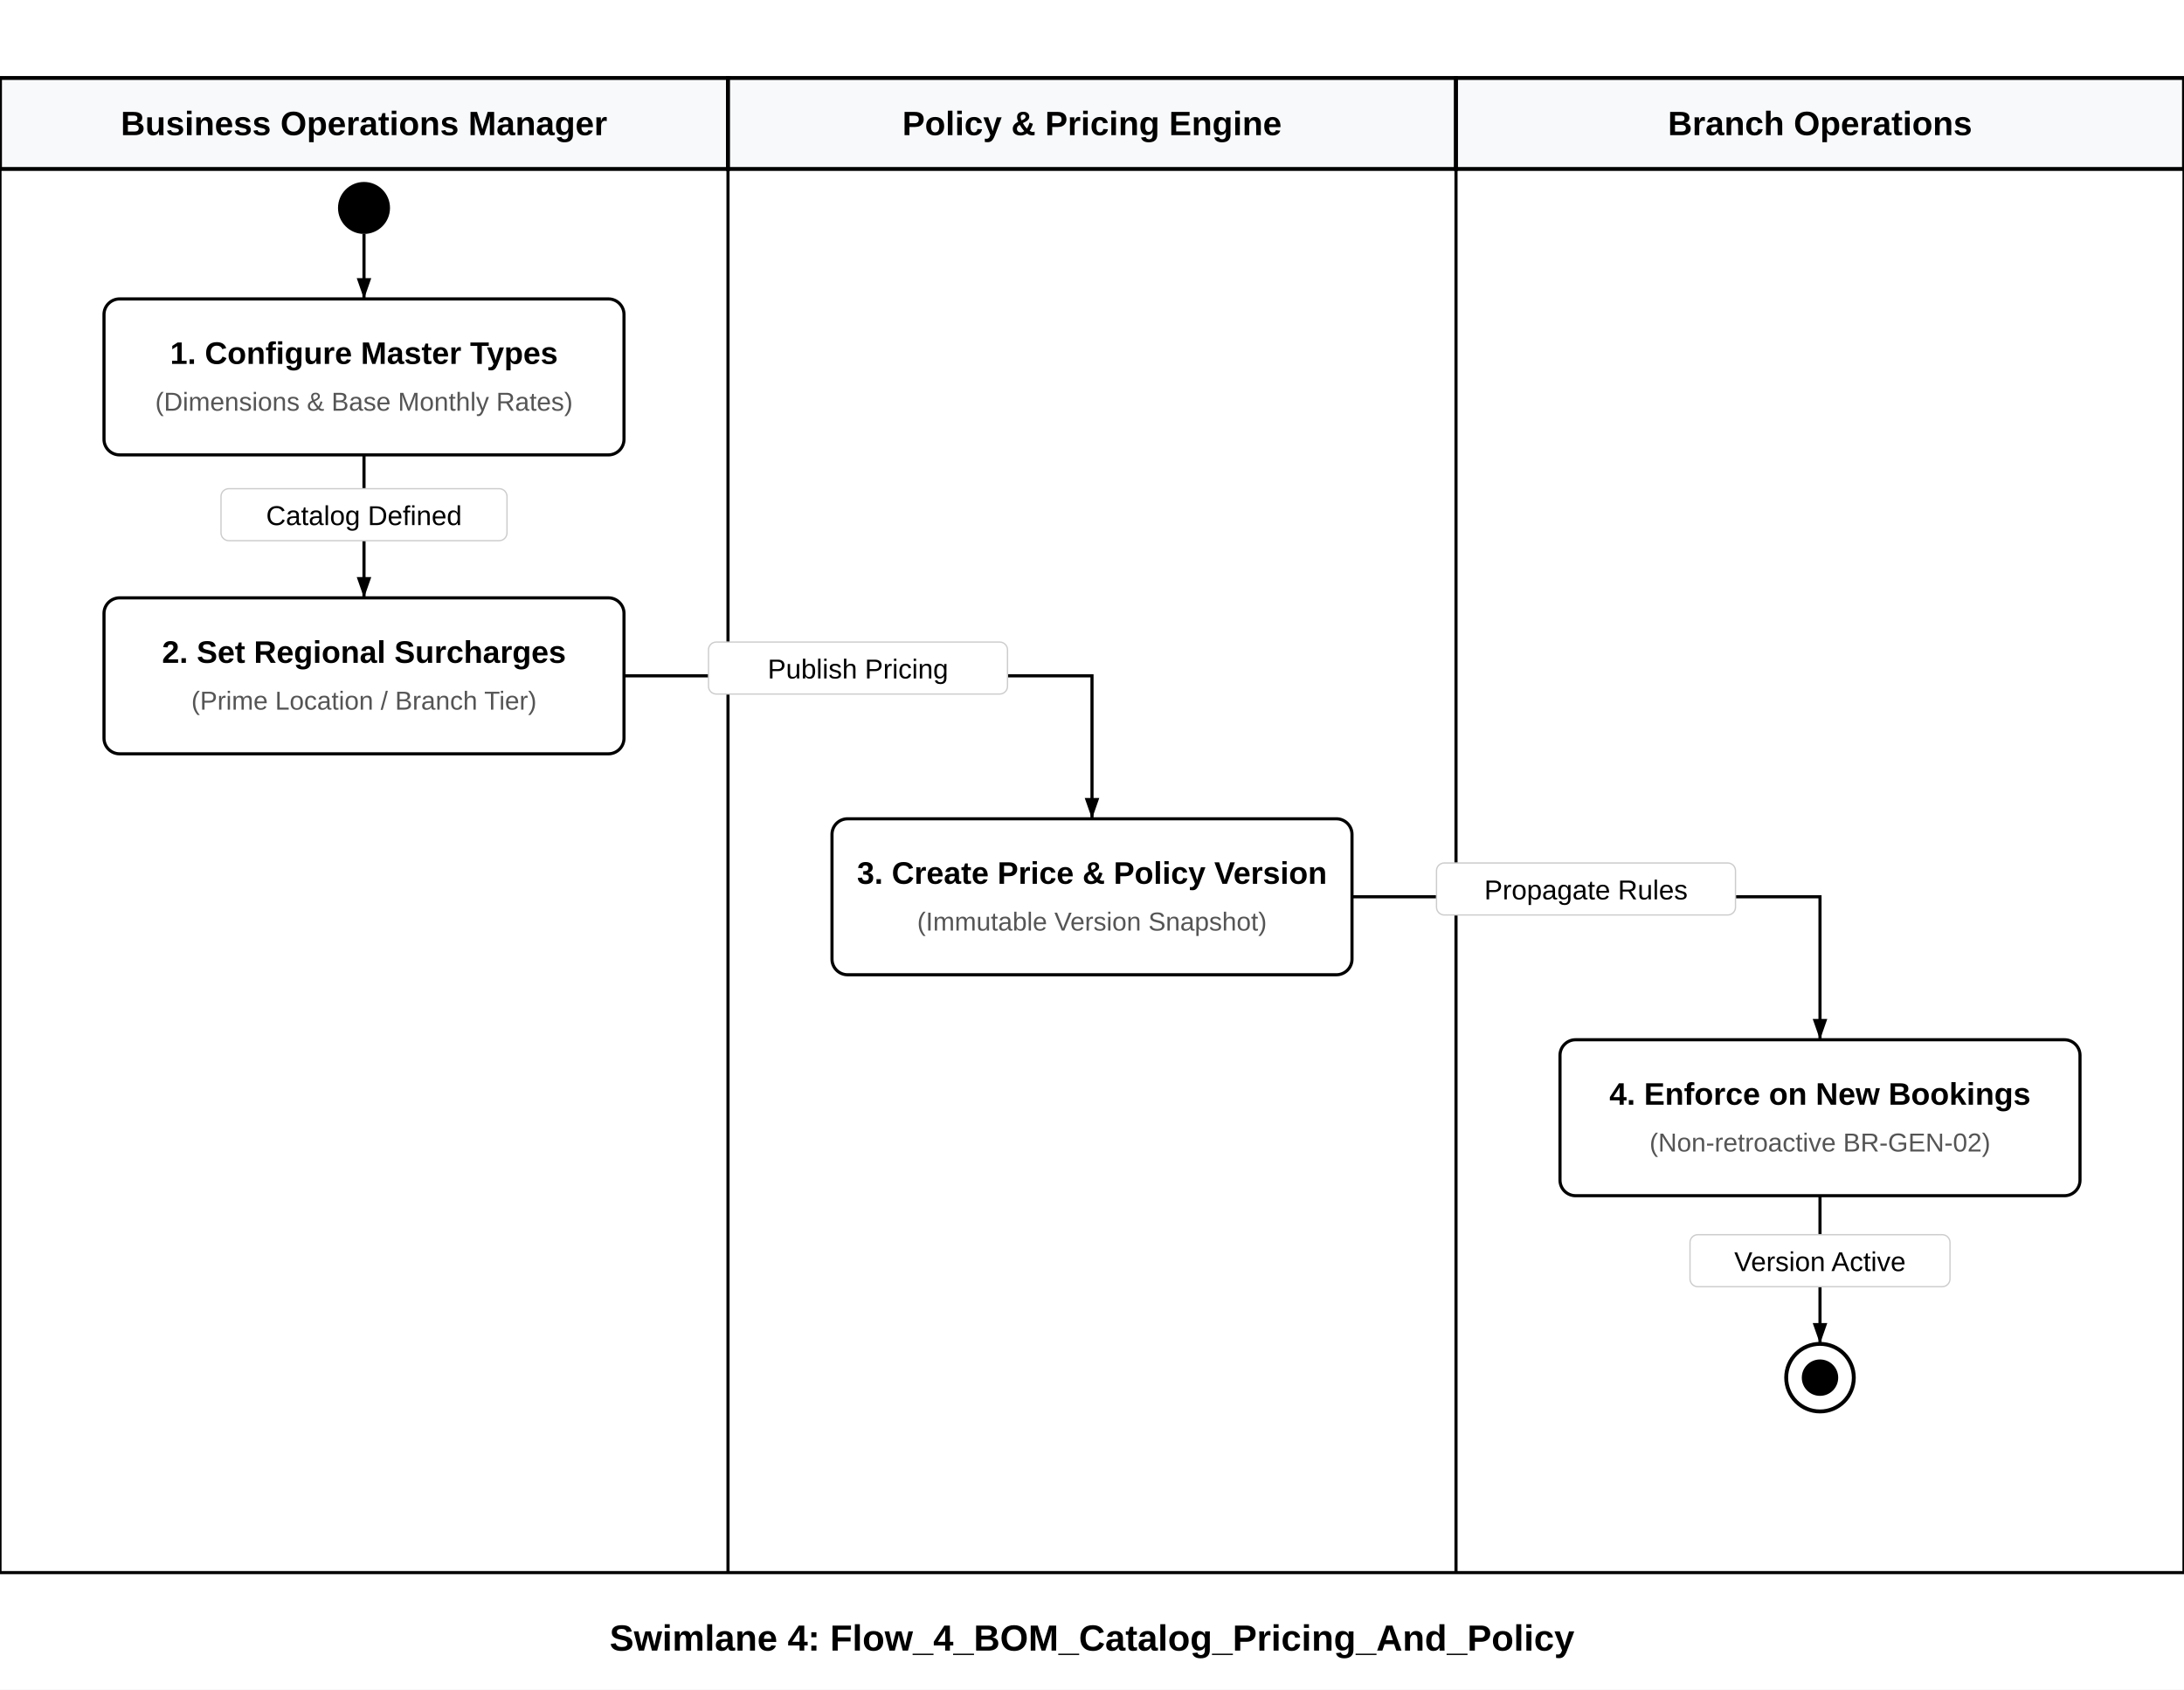
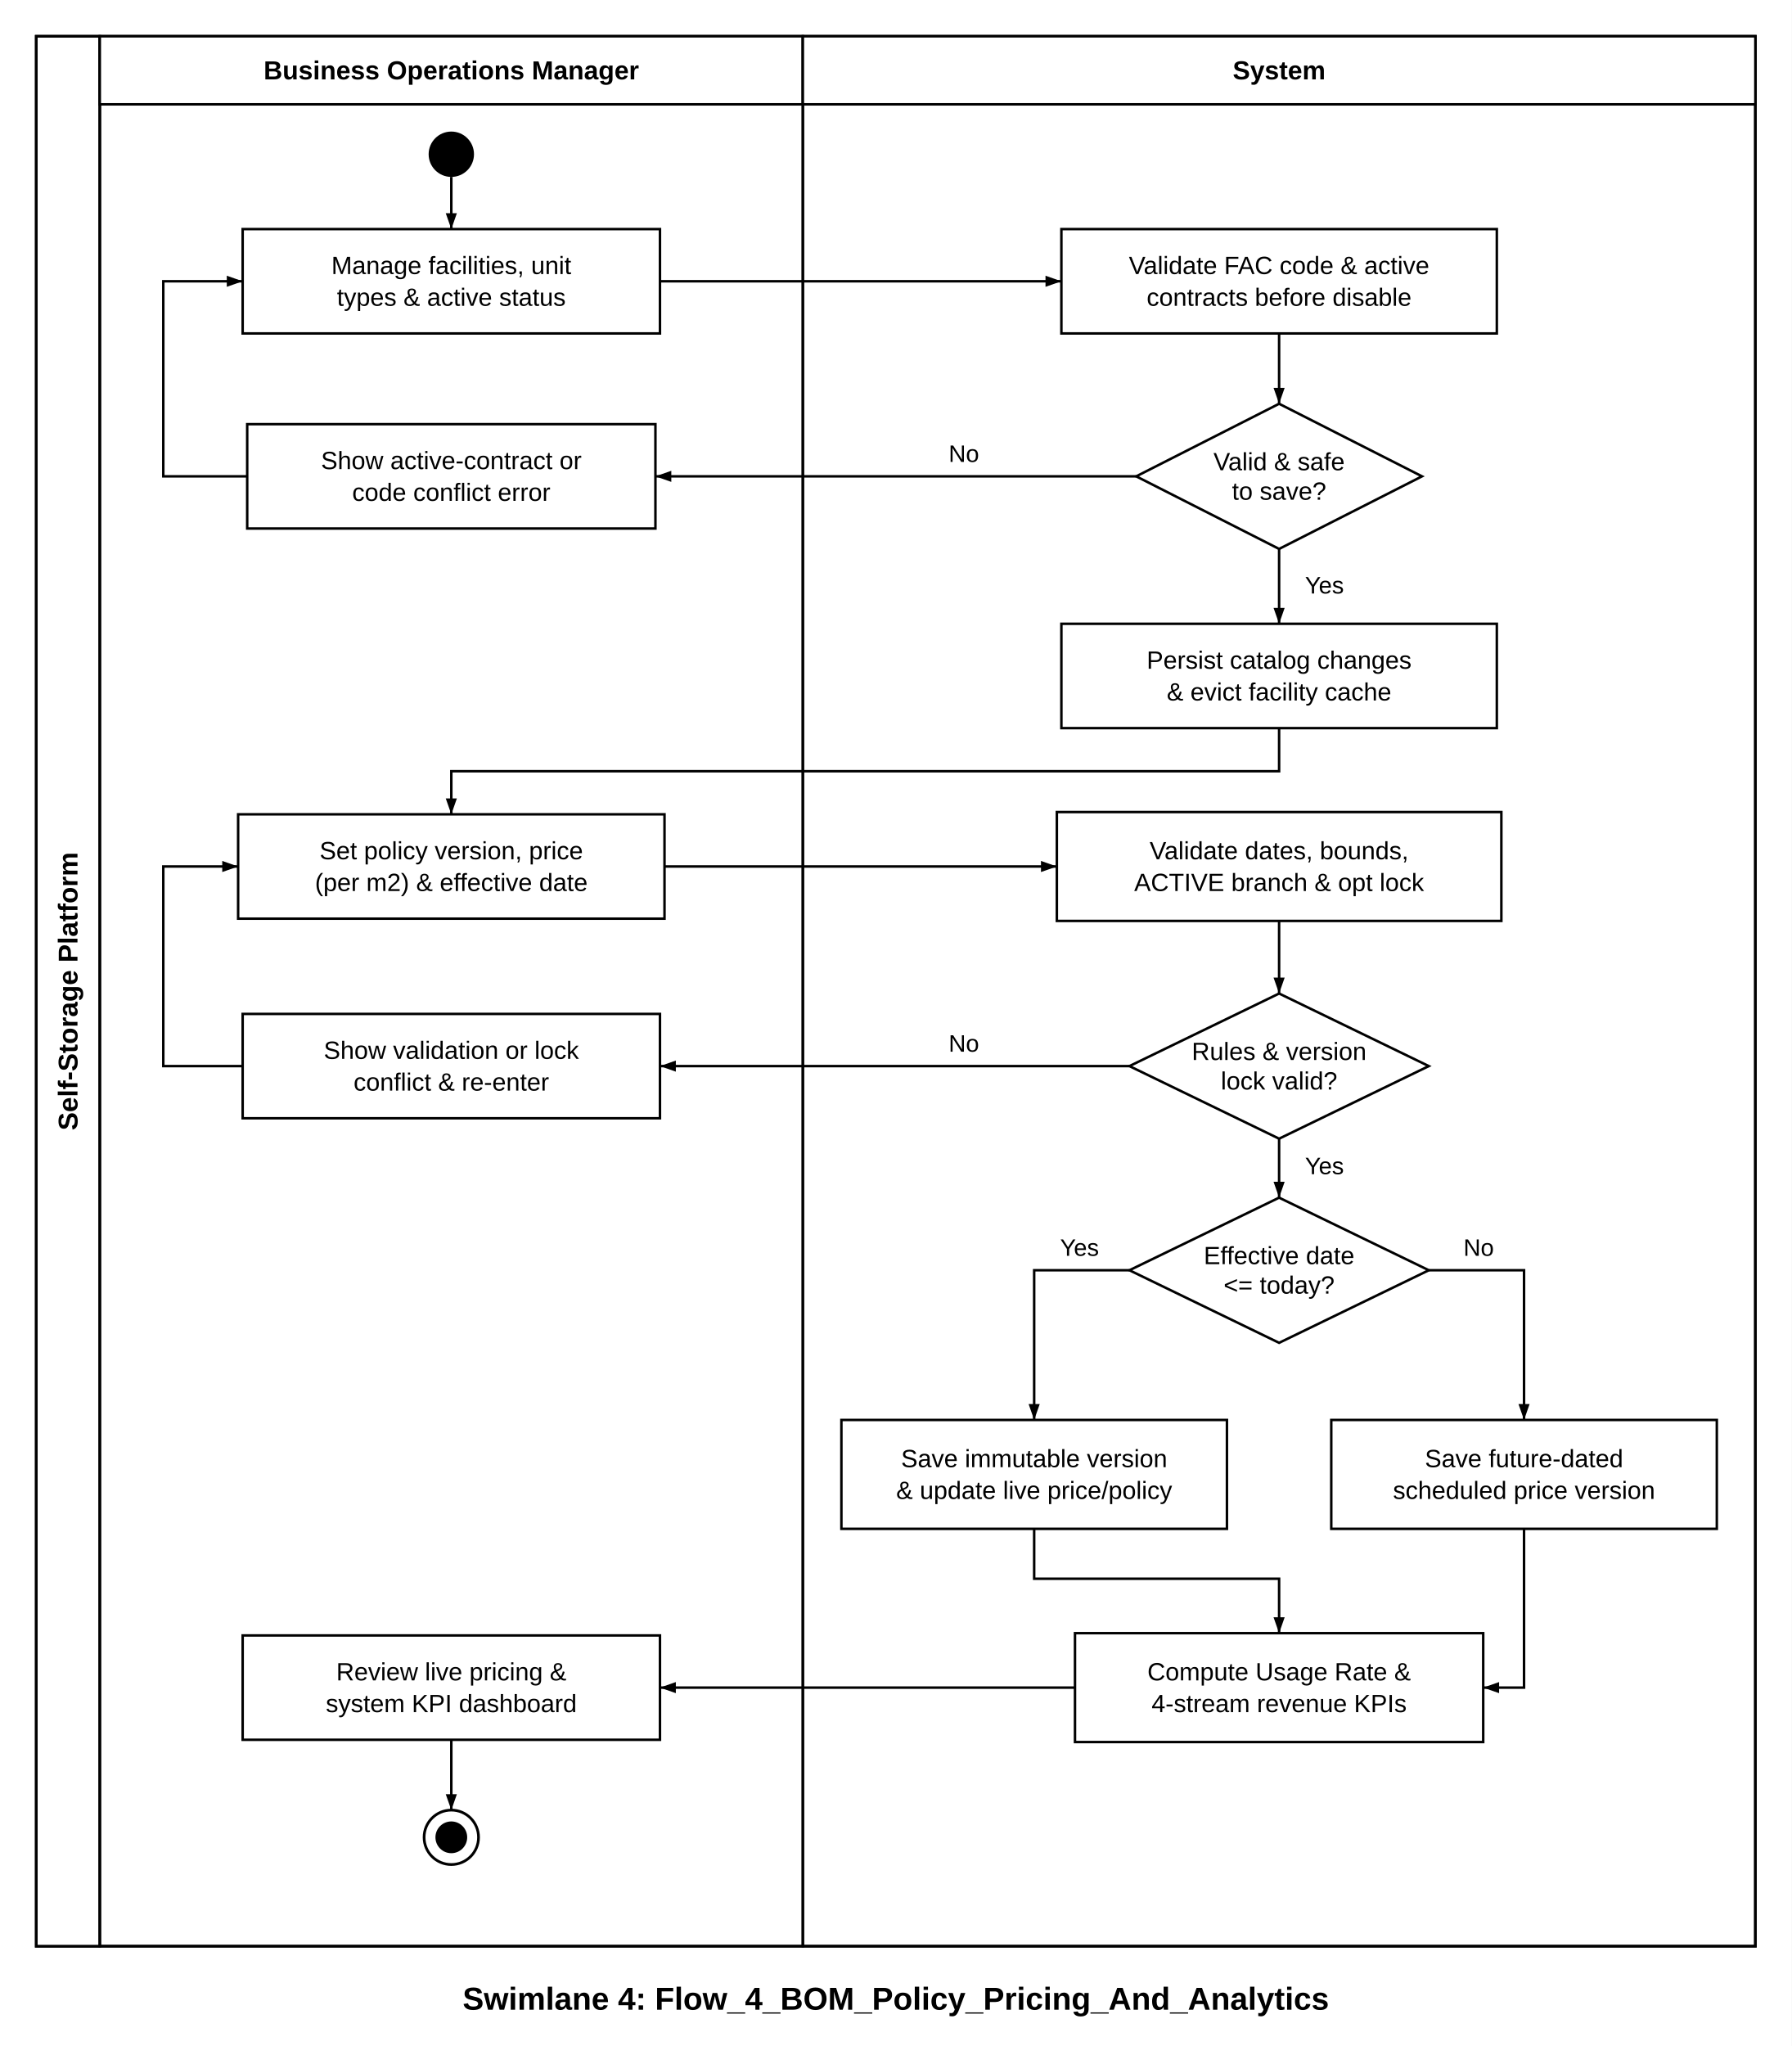
- <svg xmlns="http://www.w3.org/2000/svg" viewBox="0 0 840 650" width="840" height="650">
+ <svg xmlns="http://www.w3.org/2000/svg" viewBox="0 0 790 902" width="790" height="902">
  <style>
-     .lane-title { font-family: Arial, sans-serif; font-size: 13px; font-weight: bold; text-anchor: middle; fill: #000000; }
-     .act-title { font-family: Arial, sans-serif; font-size: 12px; font-weight: bold; text-anchor: middle; fill: #000000; }
-     .act-desc { font-family: Arial, sans-serif; font-size: 10px; text-anchor: middle; fill: #555555; }
-     .edge-label { font-family: Arial, sans-serif; font-size: 10.5px; fill: #000000; text-anchor: middle; }
+     .pool-title { font-family: Arial, sans-serif; font-size: 12px; font-weight: bold; text-anchor: middle; fill: #000000; }
+     .lane-title { font-family: Arial, sans-serif; font-size: 11.5px; font-weight: bold; text-anchor: middle; fill: #000000; }
+     .node-text { font-family: Arial, sans-serif; font-size: 11px; text-anchor: middle; fill: #000000; }
+     .edge-label { font-family: Arial, sans-serif; font-size: 10.5px; text-anchor: middle; fill: #000000; paint-order: stroke; stroke: #ffffff; stroke-width: 4px; stroke-linejoin: round; }
    .caption { font-family: Arial, sans-serif; font-size: 14px; font-weight: bold; text-anchor: middle; fill: #000000; }
  </style>
  <defs>
-     <marker id="arrow" viewBox="0 0 10 10" refX="10" refY="5" markerWidth="8" markerHeight="8" orient="auto" markerUnits="userSpaceOnUse">
+     <marker id="arrow" viewBox="0 0 10 10" refX="10" refY="5" markerWidth="7" markerHeight="7" orient="auto" markerUnits="userSpaceOnUse">
      <path d="M 0 1.5 L 10 5 L 0 8.5 z" fill="#000000" />
    </marker>
  </defs>
-   <rect width="840" height="650" fill="#ffffff" />
-   <rect x="0" y="30" width="280" height="35" stroke="#000000" stroke-width="1.5" fill="#f8f9fa" />
-   <text x="140" y="52" class="lane-title">Business Operations Manager</text>
-   <rect x="280" y="30" width="280" height="35" stroke="#000000" stroke-width="1.5" fill="#f8f9fa" />
-   <text x="420" y="52" class="lane-title">Policy &amp; Pricing Engine</text>
-   <rect x="560" y="30" width="280" height="35" stroke="#000000" stroke-width="1.5" fill="#f8f9fa" />
-   <text x="700" y="52" class="lane-title">Branch Operations</text>
-   <line x1="0" y1="30" x2="0" y2="605" stroke="#000000" stroke-width="1.2" />
-   <line x1="280" y1="30" x2="280" y2="605" stroke="#000000" stroke-width="1.2" />
-   <line x1="560" y1="30" x2="560" y2="605" stroke="#000000" stroke-width="1.2" />
-   <line x1="840" y1="30" x2="840" y2="605" stroke="#000000" stroke-width="1.2" />
-   <line x1="0" y1="605" x2="840" y2="605" stroke="#000000" stroke-width="1.2" />
-   <circle cx="140" cy="80" r="10" fill="#000000" />
-   <path d="M 140 90 L 140 115" stroke="#000000" stroke-width="1.2" fill="none" marker-end="url(#arrow)" />
-   <rect x="40" y="115" width="200" height="60" rx="6" ry="6" stroke="#000000" stroke-width="1.2" fill="#ffffff" />
-   <text x="140" y="140" class="act-title">1. Configure Master Types</text>
-   <text x="140" y="158" class="act-desc">(Dimensions &amp; Base Monthly Rates)</text>
-   <path d="M 140 175 L 140 230" stroke="#000000" stroke-width="1.2" fill="none" marker-end="url(#arrow)" />
-   <rect x="85" y="188" width="110" height="20" fill="#ffffff" stroke="#cccccc" stroke-width="0.5" rx="3" ry="3" />
-   <text x="140" y="202" class="edge-label">Catalog Defined</text>
-   <rect x="40" y="230" width="200" height="60" rx="6" ry="6" stroke="#000000" stroke-width="1.2" fill="#ffffff" />
-   <text x="140" y="255" class="act-title">2. Set Regional Surcharges</text>
-   <text x="140" y="273" class="act-desc">(Prime Location / Branch Tier)</text>
-   <path d="M 240 260 L 420 260 L 420 315" stroke="#000000" stroke-width="1.2" fill="none" marker-end="url(#arrow)" />
-   <rect x="272.5" y="247" width="115" height="20" fill="#ffffff" stroke="#cccccc" stroke-width="0.5" rx="3" ry="3" />
-   <text x="330" y="261" class="edge-label">Publish Pricing</text>
-   <rect x="320" y="315" width="200" height="60" rx="6" ry="6" stroke="#000000" stroke-width="1.2" fill="#ffffff" />
-   <text x="420" y="340" class="act-title">3. Create Price &amp; Policy Version</text>
-   <text x="420" y="358" class="act-desc">(Immutable Version Snapshot)</text>
-   <path d="M 520 345 L 700 345 L 700 400" stroke="#000000" stroke-width="1.2" fill="none" marker-end="url(#arrow)" />
-   <rect x="552.5" y="332" width="115" height="20" fill="#ffffff" stroke="#cccccc" stroke-width="0.5" rx="3" ry="3" />
-   <text x="610" y="346" class="edge-label">Propagate Rules</text>
-   <rect x="600" y="400" width="200" height="60" rx="6" ry="6" stroke="#000000" stroke-width="1.2" fill="#ffffff" />
-   <text x="700" y="425" class="act-title">4. Enforce on New Bookings</text>
-   <text x="700" y="443" class="act-desc">(Non-retroactive BR-GEN-02)</text>
-   <circle cx="700" cy="530" r="13" stroke="#000000" stroke-width="1.5" fill="#ffffff" />
-   <circle cx="700" cy="530" r="7" fill="#000000" />
-   <path d="M 700 460 L 700 517" stroke="#000000" stroke-width="1.2" fill="none" marker-end="url(#arrow)" />
-   <rect x="650" y="475" width="100" height="20" fill="#ffffff" stroke="#cccccc" stroke-width="0.5" rx="3" ry="3" />
-   <text x="700" y="489" class="edge-label">Version Active</text>
-   <text x="420" y="635" class="caption">Swimlane 4: Flow_4_BOM_Catalog_Pricing_And_Policy</text>
+   <rect width="790" height="902" fill="#ffffff" />
+   <rect x="16" y="16" width="758" height="842" fill="#ffffff" stroke="#000000" stroke-width="1.2" />
+   <rect x="16" y="16" width="28" height="842" fill="#ffffff" stroke="#000000" stroke-width="1.2" />
+   <text x="30" y="437" transform="rotate(-90 30 437)" class="pool-title" dominant-baseline="central">Self-Storage Platform</text>
+   <rect x="44" y="16" width="310" height="842" fill="none" stroke="#000000" stroke-width="1.1" />
+   <rect x="44" y="16" width="310" height="30" fill="#ffffff" stroke="#000000" stroke-width="1.1" />
+   <text x="199" y="31" class="lane-title" dominant-baseline="central">Business Operations Manager</text>
+   <rect x="354" y="16" width="420" height="842" fill="none" stroke="#000000" stroke-width="1.1" />
+   <rect x="354" y="16" width="420" height="30" fill="#ffffff" stroke="#000000" stroke-width="1.1" />
+   <text x="564" y="31" class="lane-title" dominant-baseline="central">System</text>
+   <circle cx="199" cy="68" r="10" fill="#000000" />
+   <rect x="107" y="101" width="184" height="46" fill="#ffffff" stroke="#000000" stroke-width="1.1" />
+   <text x="199" y="117" class="node-text" dominant-baseline="central">Manage facilities, unit</text>
+   <text x="199" y="131" class="node-text" dominant-baseline="central">types &amp; active status</text>
+   <rect x="468" y="101" width="192" height="46" fill="#ffffff" stroke="#000000" stroke-width="1.1" />
+   <text x="564" y="117" class="node-text" dominant-baseline="central">Validate FAC code &amp; active</text>
+   <text x="564" y="131" class="node-text" dominant-baseline="central">contracts before disable</text>
+   <polygon points="564,178 627,210 564,242 501,210" fill="#ffffff" stroke="#000000" stroke-width="1.1" />
+   <text x="564" y="203.5" class="node-text" dominant-baseline="central">Valid &amp; safe</text>
+   <text x="564" y="216.5" class="node-text" dominant-baseline="central">to save?</text>
+   <rect x="109" y="187" width="180" height="46" fill="#ffffff" stroke="#000000" stroke-width="1.1" />
+   <text x="199" y="203" class="node-text" dominant-baseline="central">Show active-contract or</text>
+   <text x="199" y="217" class="node-text" dominant-baseline="central">code conflict error</text>
+   <rect x="468" y="275" width="192" height="46" fill="#ffffff" stroke="#000000" stroke-width="1.1" />
+   <text x="564" y="291" class="node-text" dominant-baseline="central">Persist catalog changes</text>
+   <text x="564" y="305" class="node-text" dominant-baseline="central">&amp; evict facility cache</text>
+   <rect x="105" y="359" width="188" height="46" fill="#ffffff" stroke="#000000" stroke-width="1.1" />
+   <text x="199" y="375" class="node-text" dominant-baseline="central">Set policy version, price</text>
+   <text x="199" y="389" class="node-text" dominant-baseline="central">(per m2) &amp; effective date</text>
+   <rect x="466" y="358" width="196" height="48" fill="#ffffff" stroke="#000000" stroke-width="1.1" />
+   <text x="564" y="375" class="node-text" dominant-baseline="central">Validate dates, bounds,</text>
+   <text x="564" y="389" class="node-text" dominant-baseline="central">ACTIVE branch &amp; opt lock</text>
+   <polygon points="564,438 630,470 564,502 498,470" fill="#ffffff" stroke="#000000" stroke-width="1.1" />
+   <text x="564" y="463.5" class="node-text" dominant-baseline="central">Rules &amp; version</text>
+   <text x="564" y="476.5" class="node-text" dominant-baseline="central">lock valid?</text>
+   <rect x="107" y="447" width="184" height="46" fill="#ffffff" stroke="#000000" stroke-width="1.1" />
+   <text x="199" y="463" class="node-text" dominant-baseline="central">Show validation or lock</text>
+   <text x="199" y="477" class="node-text" dominant-baseline="central">conflict &amp; re-enter</text>
+   <polygon points="564,528 630,560 564,592 498,560" fill="#ffffff" stroke="#000000" stroke-width="1.1" />
+   <text x="564" y="553.5" class="node-text" dominant-baseline="central">Effective date</text>
+   <text x="564" y="566.5" class="node-text" dominant-baseline="central">&lt;= today?</text>
+   <rect x="371" y="626" width="170" height="48" fill="#ffffff" stroke="#000000" stroke-width="1.1" />
+   <text x="456" y="643" class="node-text" dominant-baseline="central">Save immutable version</text>
+   <text x="456" y="657" class="node-text" dominant-baseline="central">&amp; update live price/policy</text>
+   <rect x="587" y="626" width="170" height="48" fill="#ffffff" stroke="#000000" stroke-width="1.1" />
+   <text x="672" y="643" class="node-text" dominant-baseline="central">Save future-dated</text>
+   <text x="672" y="657" class="node-text" dominant-baseline="central">scheduled price version</text>
+   <rect x="474" y="720" width="180" height="48" fill="#ffffff" stroke="#000000" stroke-width="1.1" />
+   <text x="564" y="737" class="node-text" dominant-baseline="central">Compute Usage Rate &amp;</text>
+   <text x="564" y="751" class="node-text" dominant-baseline="central">4-stream revenue KPIs</text>
+   <rect x="107" y="721" width="184" height="46" fill="#ffffff" stroke="#000000" stroke-width="1.1" />
+   <text x="199" y="737" class="node-text" dominant-baseline="central">Review live pricing &amp;</text>
+   <text x="199" y="751" class="node-text" dominant-baseline="central">system KPI dashboard</text>
+   <circle cx="199" cy="810" r="12" fill="#ffffff" stroke="#000000" stroke-width="1.2" />
+   <circle cx="199" cy="810" r="7" fill="#000000" />
+   <path d="M 199 78 L 199 101" fill="none" stroke="#000000" stroke-width="1.1" marker-end="url(#arrow)" />
+   <path d="M 291 124 L 468 124" fill="none" stroke="#000000" stroke-width="1.1" marker-end="url(#arrow)" />
+   <path d="M 564 147 L 564 178" fill="none" stroke="#000000" stroke-width="1.1" marker-end="url(#arrow)" />
+   <path d="M 501 210 L 289 210" fill="none" stroke="#000000" stroke-width="1.1" marker-end="url(#arrow)" />
+   <text x="425" y="200" class="edge-label" dominant-baseline="central">No</text>
+   <path d="M 109 210 L 72 210 L 72 124 L 107 124" fill="none" stroke="#000000" stroke-width="1.1" marker-end="url(#arrow)" />
+   <path d="M 564 242 L 564 275" fill="none" stroke="#000000" stroke-width="1.1" marker-end="url(#arrow)" />
+   <text x="584" y="258" class="edge-label" dominant-baseline="central">Yes</text>
+   <path d="M 564 321 L 564 340 L 199 340 L 199 359" fill="none" stroke="#000000" stroke-width="1.1" marker-end="url(#arrow)" />
+   <path d="M 293 382 L 466 382" fill="none" stroke="#000000" stroke-width="1.1" marker-end="url(#arrow)" />
+   <path d="M 564 406 L 564 438" fill="none" stroke="#000000" stroke-width="1.1" marker-end="url(#arrow)" />
+   <path d="M 498 470 L 291 470" fill="none" stroke="#000000" stroke-width="1.1" marker-end="url(#arrow)" />
+   <text x="425" y="460" class="edge-label" dominant-baseline="central">No</text>
+   <path d="M 107 470 L 72 470 L 72 382 L 105 382" fill="none" stroke="#000000" stroke-width="1.1" marker-end="url(#arrow)" />
+   <path d="M 564 502 L 564 528" fill="none" stroke="#000000" stroke-width="1.1" marker-end="url(#arrow)" />
+   <text x="584" y="514" class="edge-label" dominant-baseline="central">Yes</text>
+   <path d="M 498 560 L 456 560 L 456 626" fill="none" stroke="#000000" stroke-width="1.1" marker-end="url(#arrow)" />
+   <text x="476" y="550" class="edge-label" dominant-baseline="central">Yes</text>
+   <path d="M 630 560 L 672 560 L 672 626" fill="none" stroke="#000000" stroke-width="1.1" marker-end="url(#arrow)" />
+   <text x="652" y="550" class="edge-label" dominant-baseline="central">No</text>
+   <path d="M 456 674 L 456 696 L 564 696 L 564 720" fill="none" stroke="#000000" stroke-width="1.1" marker-end="url(#arrow)" />
+   <path d="M 672 674 L 672 744 L 654 744" fill="none" stroke="#000000" stroke-width="1.1" marker-end="url(#arrow)" />
+   <path d="M 474 744 L 291 744" fill="none" stroke="#000000" stroke-width="1.1" marker-end="url(#arrow)" />
+   <path d="M 199 767 L 199 798" fill="none" stroke="#000000" stroke-width="1.1" marker-end="url(#arrow)" />
+   <text x="395" y="886" class="caption">Swimlane 4: Flow_4_BOM_Policy_Pricing_And_Analytics</text>
</svg>
